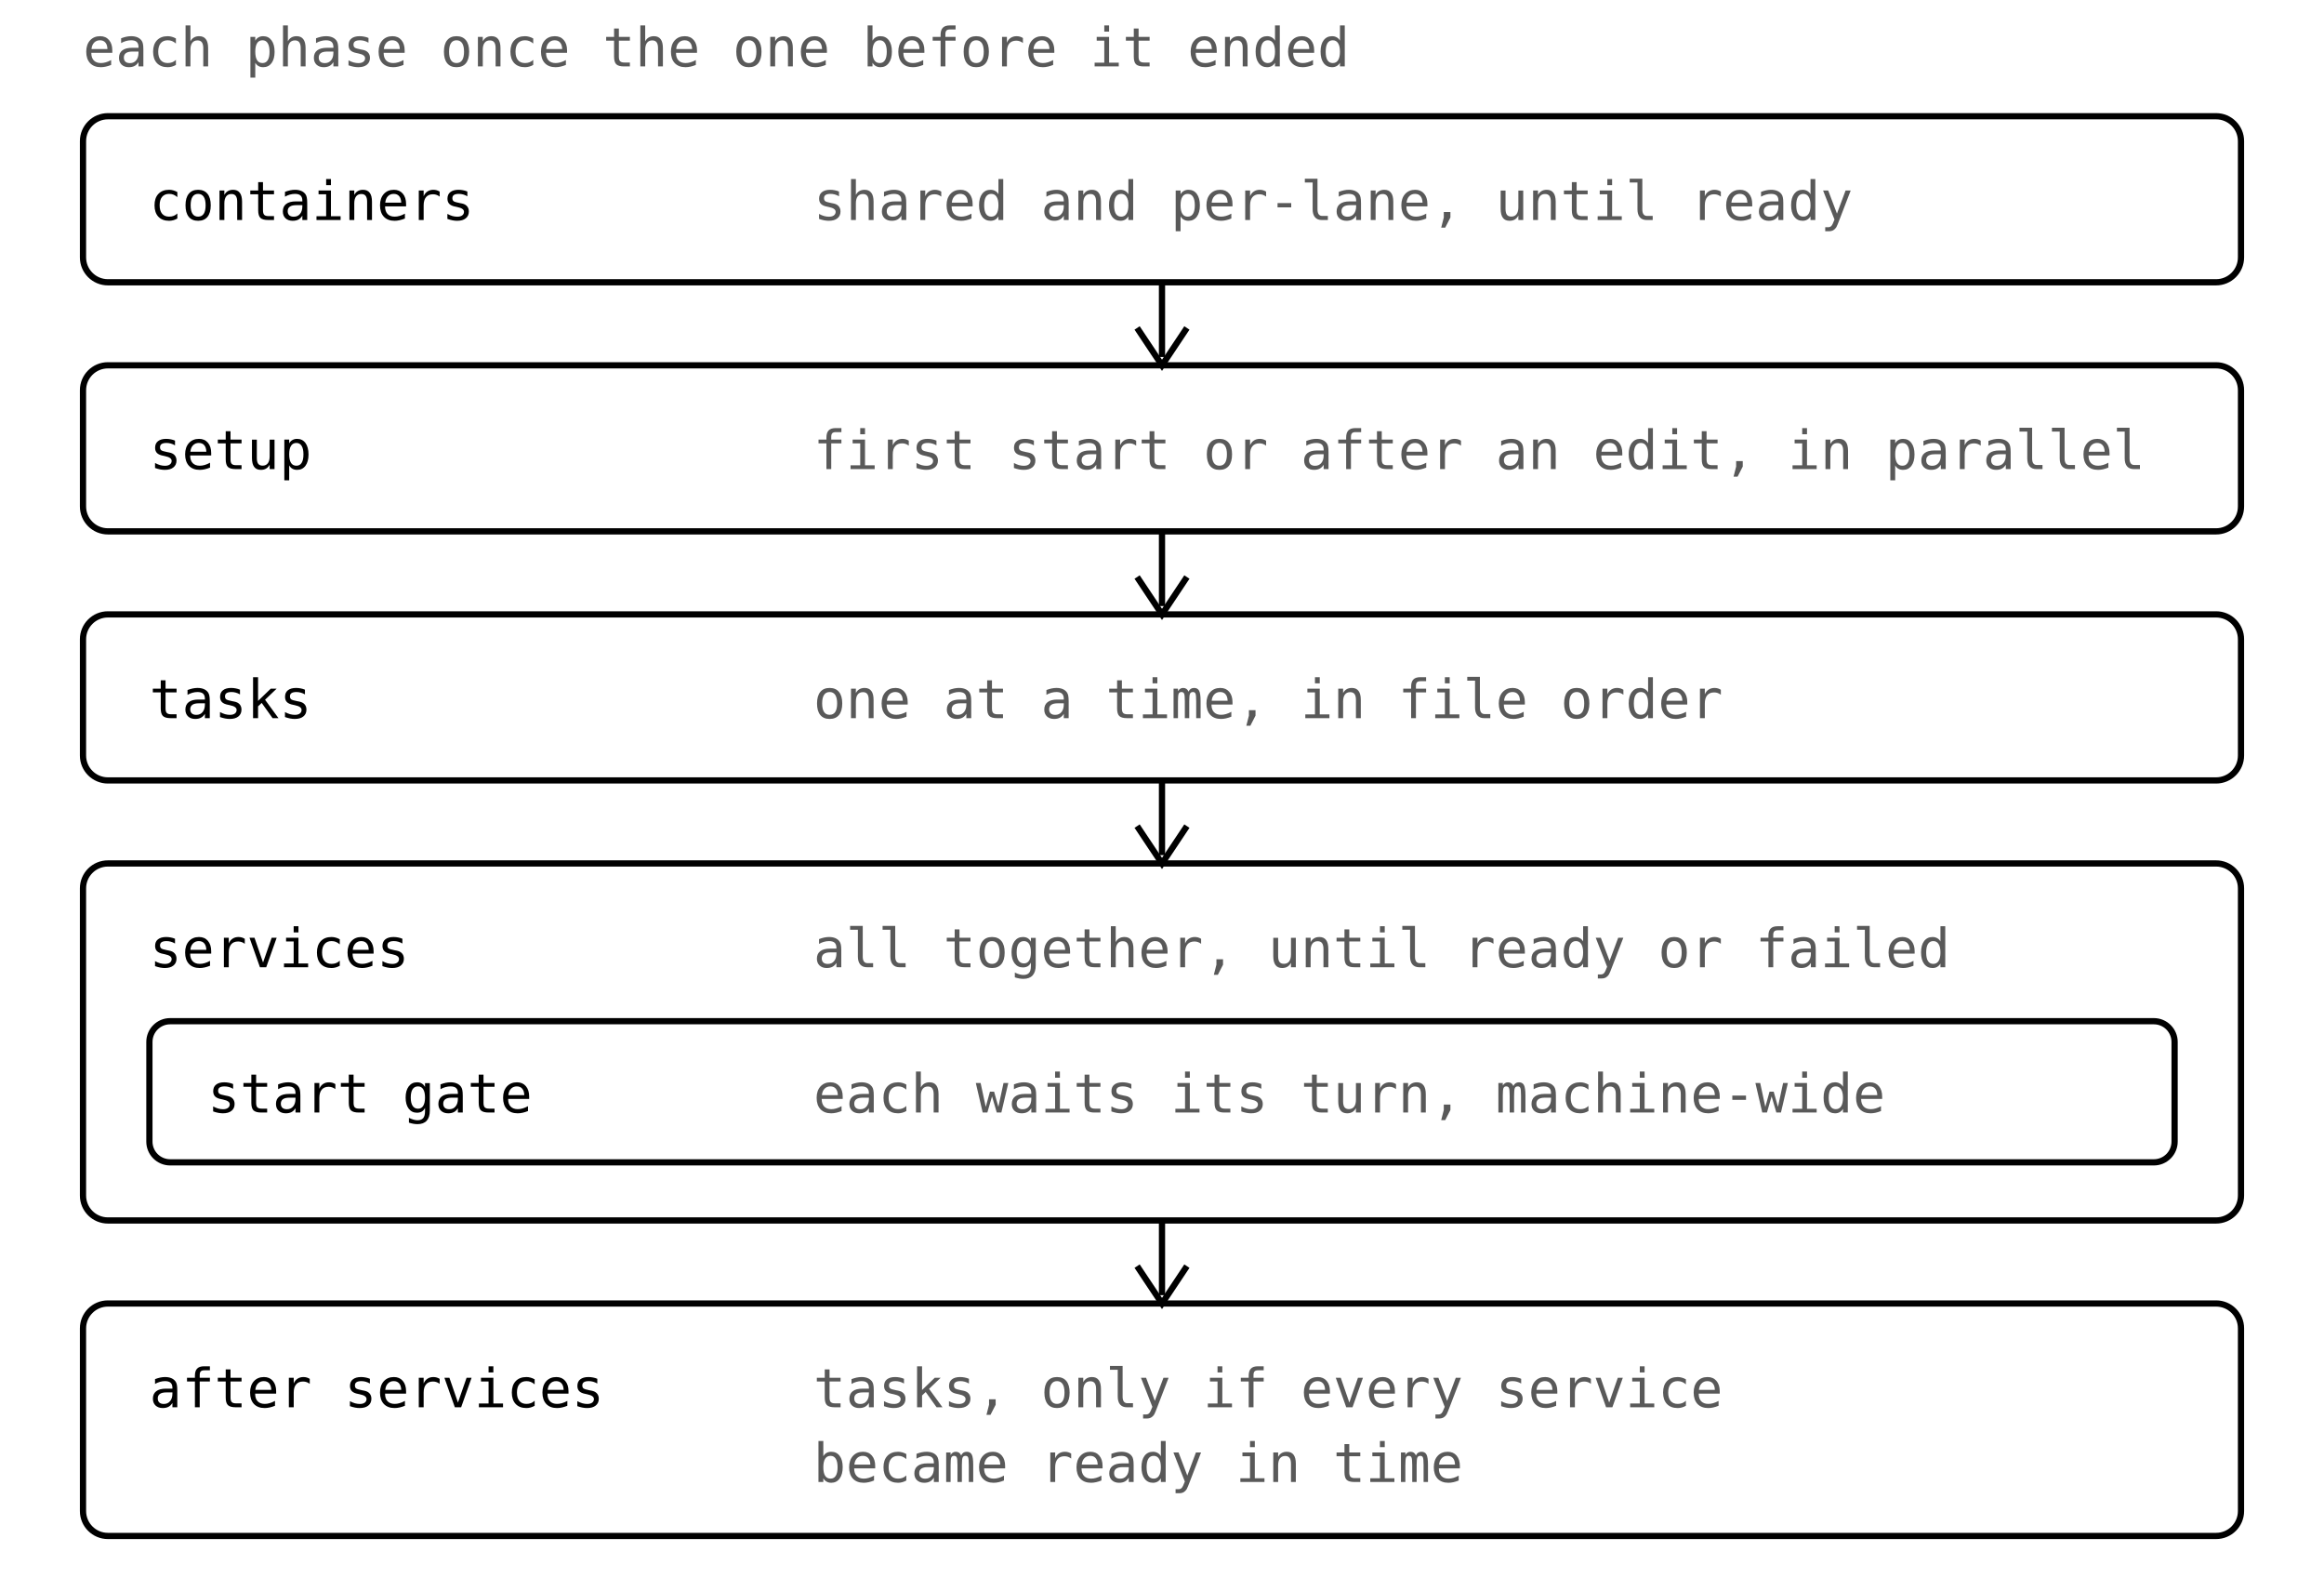
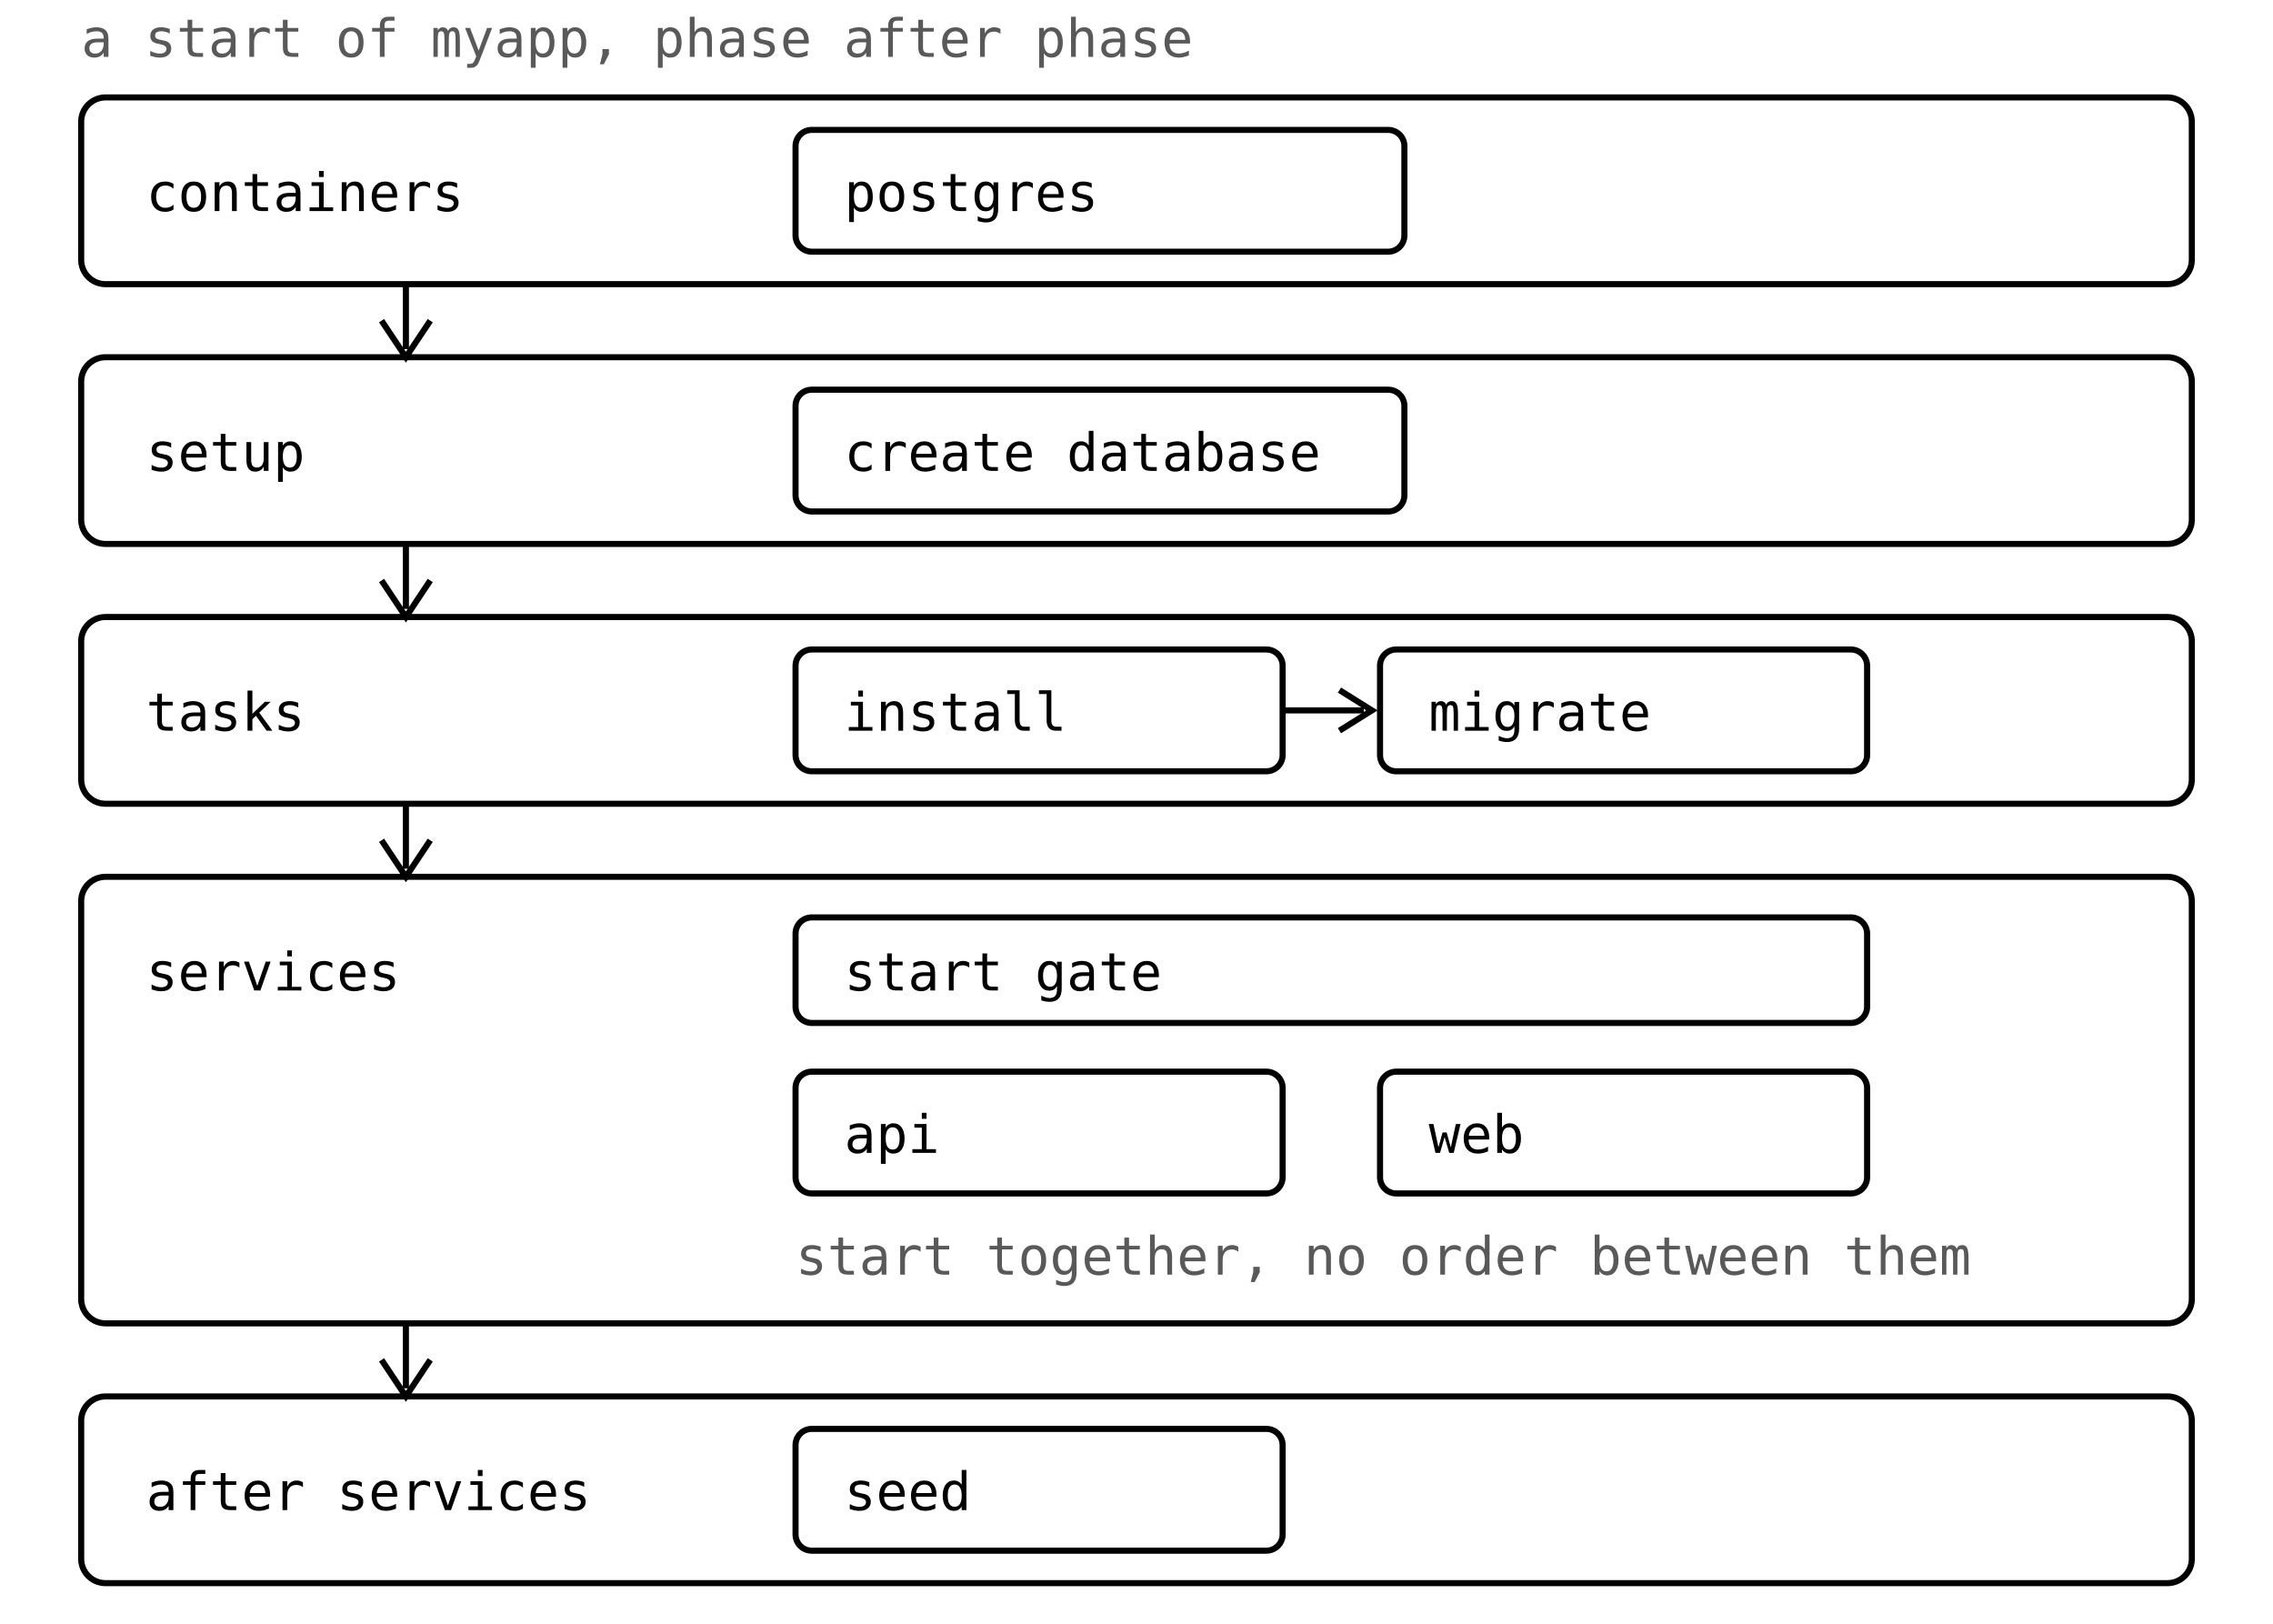
- <svg xmlns="http://www.w3.org/2000/svg" viewBox="0 0 560 380" role="img" font-family="'JetBrains Mono', ui-monospace, monospace" font-size="13">
+ <svg xmlns="http://www.w3.org/2000/svg" viewBox="0 0 560 400" role="img" font-family="'JetBrains Mono', ui-monospace, monospace" font-size="13">
  <style>
    .line { stroke: var(--dl-diagram-line, currentColor); fill: none; stroke-width: 1.5; }
    .fill { fill: var(--dl-diagram-fill, transparent); stroke: var(--dl-diagram-line, currentColor); stroke-width: 1.5; }
    .label { fill: currentColor; }
    .dim { fill: currentColor; opacity: 0.65; }
  </style>
-   <text class="dim" x="20" y="16">each phase once the one before it ended</text>
-   <rect class="line" x="20" y="28" width="520" height="40" rx="6" />
-   <text class="label" x="36" y="53">containers</text>
-   <text class="dim" x="196" y="53">shared and per-lane, until ready</text>
-   <path class="line" d="M 280 68 L 280 86" />
-   <path class="line" d="M 274 79 L 280 88 L 286 79" />
-   <rect class="line" x="20" y="88" width="520" height="40" rx="6" />
-   <text class="label" x="36" y="113">setup</text>
-   <text class="dim" x="196" y="113">first start or after an edit, in parallel</text>
-   <path class="line" d="M 280 128 L 280 146" />
-   <path class="line" d="M 274 139 L 280 148 L 286 139" />
-   <rect class="line" x="20" y="148" width="520" height="40" rx="6" />
-   <text class="label" x="36" y="173">tasks</text>
-   <text class="dim" x="196" y="173">one at a time, in file order</text>
-   <path class="line" d="M 280 188 L 280 206" />
-   <path class="line" d="M 274 199 L 280 208 L 286 199" />
-   <rect class="fill" x="20" y="208" width="520" height="86" rx="6" />
-   <text class="label" x="36" y="233">services</text>
-   <text class="dim" x="196" y="233">all together, until ready or failed</text>
-   <rect class="line" x="36" y="246" width="488" height="34" rx="5" />
-   <text class="label" x="50" y="268">start gate</text>
-   <text class="dim" x="196" y="268">each waits its turn, machine-wide</text>
-   <path class="line" d="M 280 294 L 280 312" />
-   <path class="line" d="M 274 305 L 280 314 L 286 305" />
-   <rect class="line" x="20" y="314" width="520" height="56" rx="6" />
-   <text class="label" x="36" y="339">after services</text>
-   <text class="dim" x="196" y="339">tasks, only if every service</text>
-   <text class="dim" x="196" y="357">became ready in time</text>
+   <text class="dim" x="20" y="14">a start of myapp, phase after phase</text>
+   <rect class="line" x="20" y="24" width="520" height="46" rx="6" />
+   <text class="label" x="36" y="52">containers</text>
+   <rect class="line" x="196" y="32" width="150" height="30" rx="4" />
+   <text class="label" x="208" y="52">postgres</text>
+   <path class="line" d="M 100 70 L 100 86" />
+   <path class="line" d="M 94 79 L 100 88 L 106 79" />
+   <rect class="line" x="20" y="88" width="520" height="46" rx="6" />
+   <text class="label" x="36" y="116">setup</text>
+   <rect class="line" x="196" y="96" width="150" height="30" rx="4" />
+   <text class="label" x="208" y="116">create database</text>
+   <path class="line" d="M 100 134 L 100 150" />
+   <path class="line" d="M 94 143 L 100 152 L 106 143" />
+   <rect class="line" x="20" y="152" width="520" height="46" rx="6" />
+   <text class="label" x="36" y="180">tasks</text>
+   <rect class="line" x="196" y="160" width="120" height="30" rx="4" />
+   <text class="label" x="208" y="180">install</text>
+   <path class="line" d="M 316 175 L 336 175" />
+   <path class="line" d="M 330 170 L 338 175 L 330 180" />
+   <rect class="line" x="340" y="160" width="120" height="30" rx="4" />
+   <text class="label" x="352" y="180">migrate</text>
+   <path class="line" d="M 100 198 L 100 214" />
+   <path class="line" d="M 94 207 L 100 216 L 106 207" />
+   <rect class="fill" x="20" y="216" width="520" height="110" rx="6" />
+   <text class="label" x="36" y="244">services</text>
+   <rect class="line" x="196" y="226" width="264" height="26" rx="4" />
+   <text class="label" x="208" y="244">start gate</text>
+   <rect class="line" x="196" y="264" width="120" height="30" rx="4" />
+   <text class="label" x="208" y="284">api</text>
+   <rect class="line" x="340" y="264" width="120" height="30" rx="4" />
+   <text class="label" x="352" y="284">web</text>
+   <text class="dim" x="196" y="314">start together, no order between them</text>
+   <path class="line" d="M 100 326 L 100 342" />
+   <path class="line" d="M 94 335 L 100 344 L 106 335" />
+   <rect class="line" x="20" y="344" width="520" height="46" rx="6" />
+   <text class="label" x="36" y="372">after services</text>
+   <rect class="line" x="196" y="352" width="120" height="30" rx="4" />
+   <text class="label" x="208" y="372">seed</text>
</svg>
